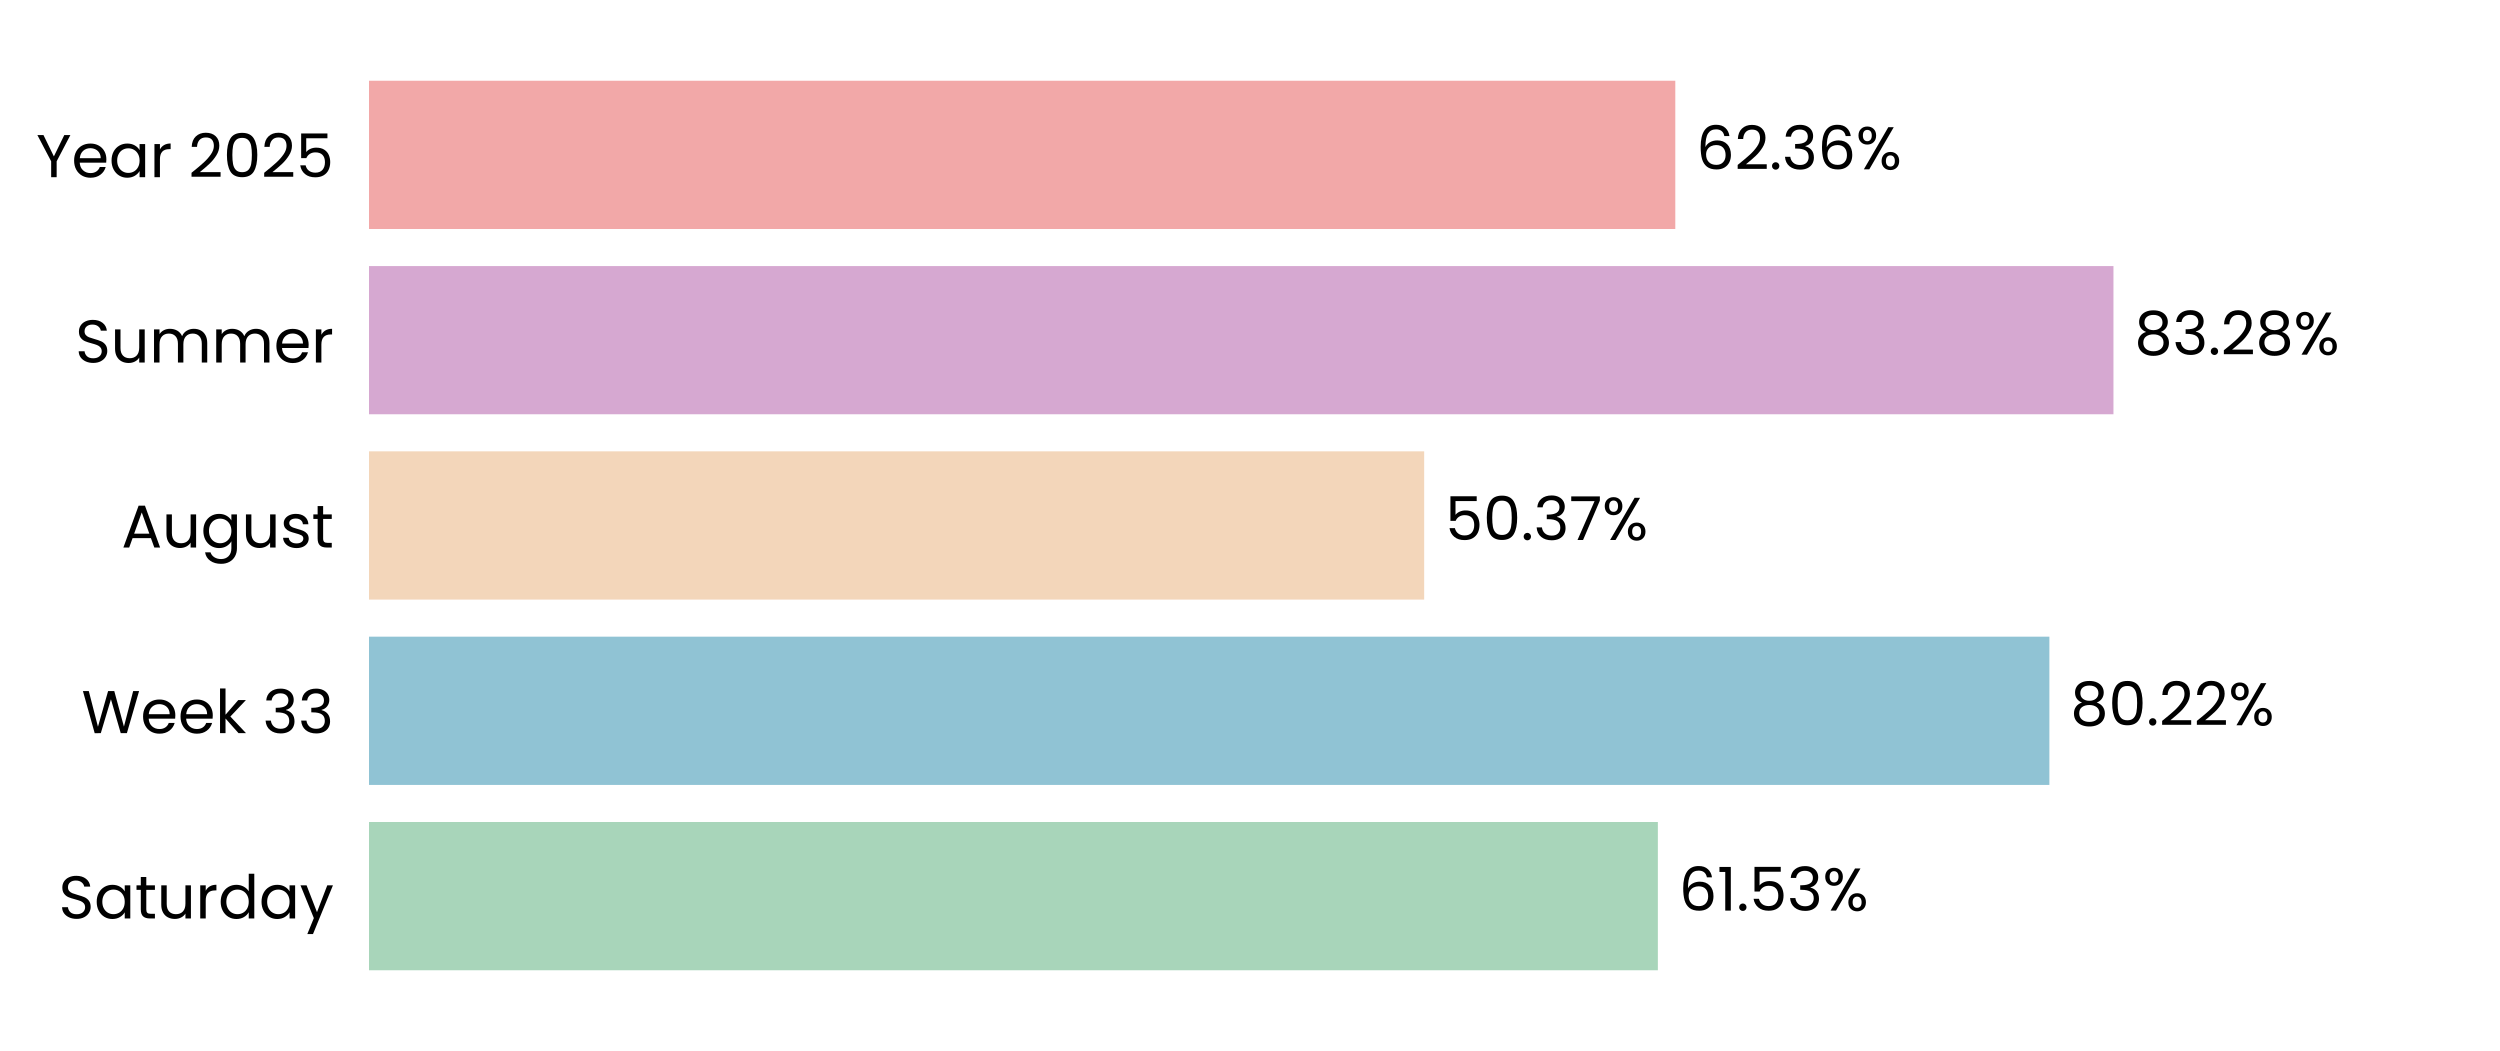
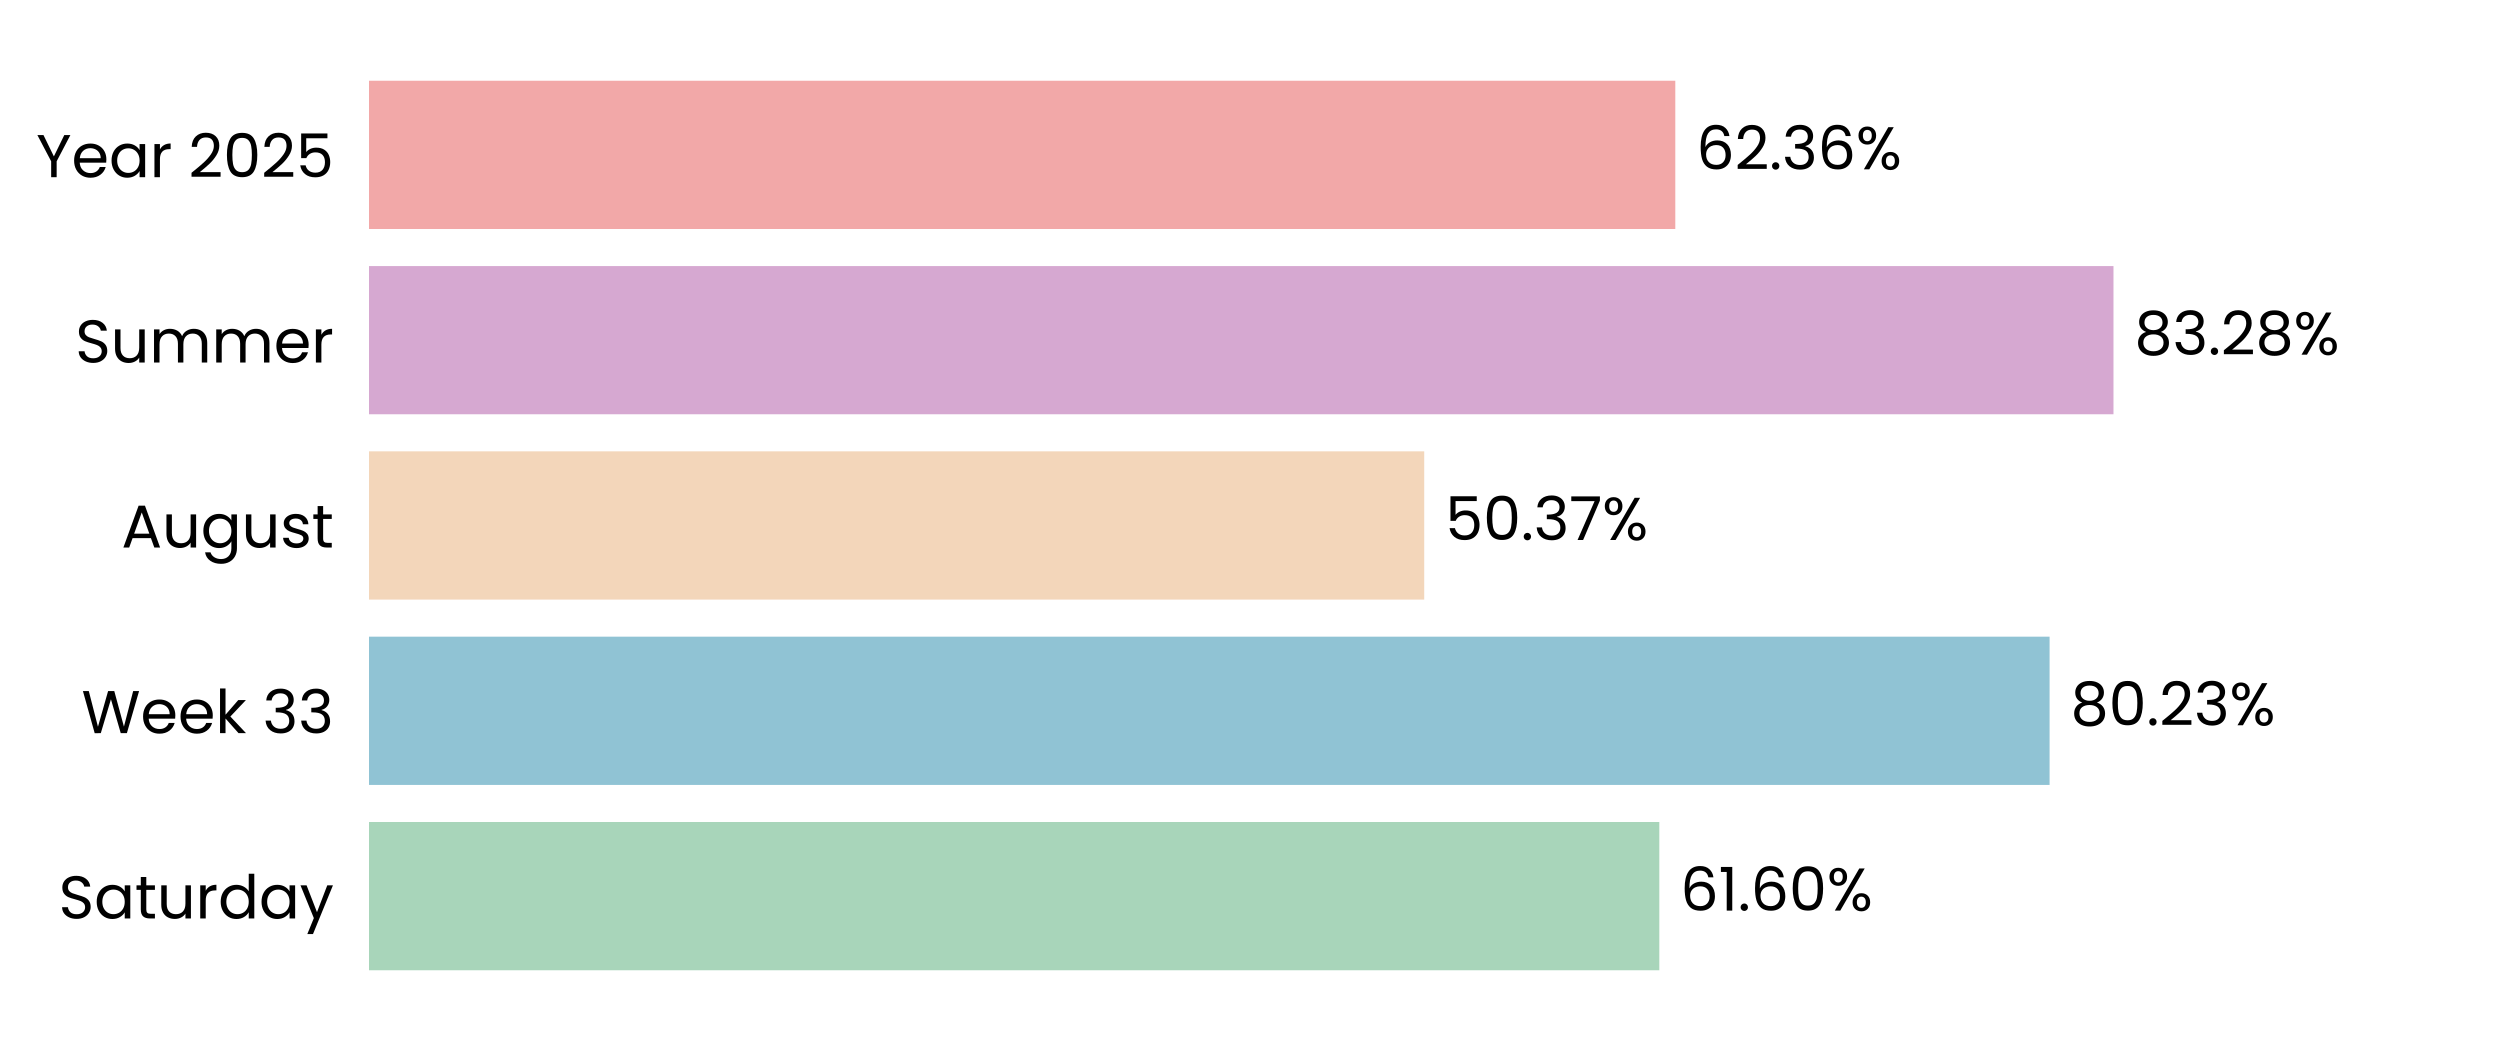
<svg xmlns="http://www.w3.org/2000/svg" xmlns:xlink="http://www.w3.org/1999/xlink" width="496.691pt" height="208.8pt" viewBox="0 0 496.691 208.8" version="1.1">
  <defs>
    <style type="text/css">*{stroke-linejoin: round; stroke-linecap: butt}</style>
  </defs>
  <g id="figure_1">
    <g id="patch_1">
      <path d="M 0 208.8  L 496.691 208.8  L 496.691 0  L 0 0  L 0 208.8  z " style="fill: none" />
    </g>
    <g id="axes_1">
      <g id="patch_2">
        <path d="M 73.311 201.6  L 489.491 201.6  L 489.491 7.2  L 73.311 7.2  L 73.311 201.6  z " style="fill: none" />
      </g>
      <g id="patch_3">
-         <path d="M 73.311 192.764  L 329.378 192.764  L 329.378 163.309  L 73.311 163.309  z " clip-path="url(#pa5811796cd)" style="fill: #a8d5ba" />
+         <path d="M 73.311 192.764  L 329.667 192.764  L 329.667 163.309  L 73.311 163.309  z " clip-path="url(#p9d225b9c0a)" style="fill: #a8d5ba" />
      </g>
      <g id="patch_4">
-         <path d="M 73.311 155.945  L 407.164 155.945  L 407.164 126.491  L 73.311 126.491  z " clip-path="url(#pa5811796cd)" style="fill: #90c3d4" />
+         <path d="M 73.311 155.945  L 407.205 155.945  L 407.205 126.491  L 73.311 126.491  z " clip-path="url(#p9d225b9c0a)" style="fill: #90c3d4" />
      </g>
      <g id="patch_5">
-         <path d="M 73.311 119.127  L 282.949 119.127  L 282.949 89.673  L 73.311 89.673  z " clip-path="url(#pa5811796cd)" style="fill: #f3d6ba" />
+         <path d="M 73.311 119.127  L 282.958 119.127  L 282.958 89.673  L 73.311 89.673  z " clip-path="url(#p9d225b9c0a)" style="fill: #f3d6ba" />
      </g>
      <g id="patch_6">
-         <path d="M 73.311 82.309  L 419.895 82.309  L 419.895 52.855  L 73.311 52.855  z " clip-path="url(#pa5811796cd)" style="fill: #d6a8d1" />
+         <path d="M 73.311 82.309  L 419.899 82.309  L 419.899 52.855  L 73.311 52.855  z " clip-path="url(#p9d225b9c0a)" style="fill: #d6a8d1" />
      </g>
      <g id="patch_7">
-         <path d="M 73.311 45.491  L 332.843 45.491  L 332.843 16.036  L 73.311 16.036  z " clip-path="url(#pa5811796cd)" style="fill: #f2a8a8" />
+         <path d="M 73.311 45.491  L 332.843 45.491  L 332.843 16.036  L 73.311 16.036  z " clip-path="url(#p9d225b9c0a)" style="fill: #f2a8a8" />
      </g>
      <g id="matplotlib.axis_1">
        <g id="ytick_1">
          <g id="text_1">
            <g transform="translate(11.65312 182.4764) scale(0.12 -0.12)">
              <defs>
                <path id="Poppins-Regular-53" d="M 1907 -45  Q 1466 -45 1117 112  Q 768 269 569 547  Q 371 826 365 1190  L 986 1190  Q 1018 877 1245 662  Q 1472 448 1907 448  Q 2323 448 2563 656  Q 2803 864 2803 1190  Q 2803 1446 2662 1606  Q 2522 1766 2310 1849  Q 2099 1933 1741 2029  Q 1299 2144 1033 2259  Q 768 2374 579 2620  Q 390 2867 390 3283  Q 390 3648 576 3929  Q 762 4211 1098 4364  Q 1434 4518 1869 4518  Q 2496 4518 2896 4204  Q 3296 3891 3347 3373  L 2707 3373  Q 2675 3629 2438 3824  Q 2202 4019 1811 4019  Q 1446 4019 1216 3830  Q 986 3642 986 3302  Q 986 3059 1123 2905  Q 1261 2752 1462 2672  Q 1664 2592 2029 2490  Q 2470 2368 2739 2249  Q 3008 2131 3200 1884  Q 3392 1638 3392 1216  Q 3392 890 3219 602  Q 3046 314 2707 134  Q 2368 -45 1907 -45  z " transform="scale(0.015625)" />
                <path id="Poppins-Regular-61" d="M 275 1766  Q 275 2304 492 2710  Q 710 3117 1091 3341  Q 1472 3565 1939 3565  Q 2400 3565 2739 3366  Q 3078 3168 3245 2867  L 3245 3507  L 3834 3507  L 3834 0  L 3245 0  L 3245 653  Q 3072 346 2729 144  Q 2387 -58 1933 -58  Q 1466 -58 1088 172  Q 710 403 492 819  Q 275 1235 275 1766  z M 3245 1760  Q 3245 2157 3085 2451  Q 2925 2746 2653 2902  Q 2381 3059 2054 3059  Q 1728 3059 1459 2905  Q 1190 2752 1030 2457  Q 870 2163 870 1766  Q 870 1363 1030 1065  Q 1190 768 1459 611  Q 1728 454 2054 454  Q 2381 454 2653 611  Q 2925 768 3085 1065  Q 3245 1363 3245 1760  z " transform="scale(0.015625)" />
                <path id="Poppins-Regular-74" d="M 1203 3027  L 1203 960  Q 1203 704 1312 598  Q 1421 493 1690 493  L 2118 493  L 2118 0  L 1594 0  Q 1107 0 864 224  Q 621 448 621 960  L 621 3027  L 166 3027  L 166 3507  L 621 3507  L 621 4390  L 1203 4390  L 1203 3507  L 2118 3507  L 2118 3027  L 1203 3027  z " transform="scale(0.015625)" />
                <path id="Poppins-Regular-75" d="M 3603 3507  L 3603 0  L 3021 0  L 3021 518  Q 2854 250 2556 99  Q 2259 -51 1901 -51  Q 1491 -51 1164 118  Q 838 288 649 627  Q 461 966 461 1453  L 461 3507  L 1037 3507  L 1037 1530  Q 1037 1011 1299 732  Q 1562 454 2016 454  Q 2483 454 2752 742  Q 3021 1030 3021 1581  L 3021 3507  L 3603 3507  z " transform="scale(0.015625)" />
                <path id="Poppins-Regular-72" d="M 1075 2938  Q 1229 3238 1513 3404  Q 1798 3571 2208 3571  L 2208 2970  L 2054 2970  Q 1075 2970 1075 1907  L 1075 0  L 493 0  L 493 3507  L 1075 3507  L 1075 2938  z " transform="scale(0.015625)" />
                <path id="Poppins-Regular-64" d="M 275 1766  Q 275 2304 492 2710  Q 710 3117 1091 3341  Q 1472 3565 1946 3565  Q 2355 3565 2707 3376  Q 3059 3187 3245 2880  L 3245 4736  L 3834 4736  L 3834 0  L 3245 0  L 3245 659  Q 3072 346 2733 144  Q 2394 -58 1939 -58  Q 1472 -58 1091 172  Q 710 403 492 819  Q 275 1235 275 1766  z M 3245 1760  Q 3245 2157 3085 2451  Q 2925 2746 2653 2902  Q 2381 3059 2054 3059  Q 1728 3059 1459 2905  Q 1190 2752 1030 2457  Q 870 2163 870 1766  Q 870 1363 1030 1065  Q 1190 768 1459 611  Q 1728 454 2054 454  Q 2381 454 2653 611  Q 2925 768 3085 1065  Q 3245 1363 3245 1760  z " transform="scale(0.015625)" />
                <path id="Poppins-Regular-79" d="M 3514 3507  L 1402 -1651  L 800 -1651  L 1491 38  L 77 3507  L 723 3507  L 1824 666  L 2912 3507  L 3514 3507  z " transform="scale(0.015625)" />
              </defs>
              <use xlink:href="#Poppins-Regular-53" />
              <use xlink:href="#Poppins-Regular-61" transform="translate(58.7 0)" />
              <use xlink:href="#Poppins-Regular-74" transform="translate(126.3 0)" />
              <use xlink:href="#Poppins-Regular-75" transform="translate(162.7 0)" />
              <use xlink:href="#Poppins-Regular-72" transform="translate(226.7 0)" />
              <use xlink:href="#Poppins-Regular-64" transform="translate(264 0)" />
              <use xlink:href="#Poppins-Regular-61" transform="translate(331.5999 0)" />
              <use xlink:href="#Poppins-Regular-79" transform="translate(399.1999 0)" />
            </g>
          </g>
        </g>
        <g id="ytick_2">
          <g id="text_2">
            <g transform="translate(16.19813 145.6582) scale(0.12 -0.12)">
              <defs>
                <path id="Poppins-Regular-57" d="M 6099 4461  L 4806 0  L 4154 0  L 3117 3590  L 2042 0  L 1395 -6  L 147 4461  L 768 4461  L 1741 678  L 2816 4461  L 3469 4461  L 4493 691  L 5472 4461  L 6099 4461  z " transform="scale(0.015625)" />
                <path id="Poppins-Regular-65" d="M 3693 1888  Q 3693 1722 3674 1536  L 870 1536  Q 902 1018 1225 726  Q 1549 435 2010 435  Q 2387 435 2640 611  Q 2893 787 2995 1082  L 3622 1082  Q 3482 576 3059 259  Q 2637 -58 2010 -58  Q 1510 -58 1116 166  Q 723 390 499 803  Q 275 1216 275 1760  Q 275 2304 492 2713  Q 710 3123 1104 3344  Q 1498 3565 2010 3565  Q 2509 3565 2893 3347  Q 3277 3130 3485 2749  Q 3693 2368 3693 1888  z M 3091 2010  Q 3091 2342 2944 2582  Q 2797 2822 2544 2947  Q 2291 3072 1984 3072  Q 1542 3072 1232 2790  Q 922 2509 877 2010  L 3091 2010  z " transform="scale(0.015625)" />
                <path id="Poppins-Regular-6b" d="M 2451 0  L 1075 1549  L 1075 0  L 493 0  L 493 4736  L 1075 4736  L 1075 1952  L 2426 3507  L 3238 3507  L 1587 1760  L 3245 0  L 2451 0  z " transform="scale(0.015625)" />
                <path id="Poppins-Regular-20" transform="scale(0.015625)" />
                <path id="Poppins-Regular-33" d="M 384 3462  Q 429 4051 838 4384  Q 1248 4717 1901 4717  Q 2336 4717 2653 4560  Q 2970 4403 3133 4134  Q 3296 3866 3296 3526  Q 3296 3130 3069 2842  Q 2842 2554 2477 2470  L 2477 2438  Q 2893 2336 3136 2035  Q 3379 1734 3379 1248  Q 3379 883 3212 592  Q 3046 301 2713 134  Q 2381 -32 1914 -32  Q 1235 -32 800 323  Q 365 678 314 1331  L 877 1331  Q 922 947 1190 704  Q 1459 461 1907 461  Q 2355 461 2588 694  Q 2822 928 2822 1299  Q 2822 1779 2502 1990  Q 2182 2202 1536 2202  L 1389 2202  L 1389 2688  L 1542 2688  Q 2131 2694 2432 2883  Q 2733 3072 2733 3469  Q 2733 3808 2512 4013  Q 2291 4218 1882 4218  Q 1485 4218 1241 4013  Q 998 3808 954 3462  L 384 3462  z " transform="scale(0.015625)" />
              </defs>
              <use xlink:href="#Poppins-Regular-57" />
              <use xlink:href="#Poppins-Regular-65" transform="translate(97.59999 0)" />
              <use xlink:href="#Poppins-Regular-65" transform="translate(159.6 0)" />
              <use xlink:href="#Poppins-Regular-6b" transform="translate(221.6 0)" />
              <use xlink:href="#Poppins-Regular-20" transform="translate(273.0999 0)" />
              <use xlink:href="#Poppins-Regular-33" transform="translate(299.7999 0)" />
              <use xlink:href="#Poppins-Regular-33" transform="translate(358.6999 0)" />
            </g>
          </g>
        </g>
        <g id="ytick_3">
          <g id="text_3">
            <g transform="translate(24.11812 108.78) scale(0.12 -0.12)">
              <defs>
                <path id="Poppins-Regular-41" d="M 3130 992  L 1184 992  L 826 0  L 211 0  L 1824 4435  L 2496 4435  L 4102 0  L 3488 0  L 3130 992  z M 2963 1466  L 2157 3718  L 1350 1466  L 2963 1466  z " transform="scale(0.015625)" />
                <path id="Poppins-Regular-67" d="M 1939 3565  Q 2394 3565 2736 3366  Q 3078 3168 3245 2867  L 3245 3507  L 3834 3507  L 3834 -77  Q 3834 -557 3629 -931  Q 3424 -1306 3043 -1517  Q 2662 -1728 2157 -1728  Q 1466 -1728 1005 -1401  Q 544 -1075 461 -512  L 1037 -512  Q 1133 -832 1433 -1027  Q 1734 -1222 2157 -1222  Q 2637 -1222 2941 -921  Q 3245 -621 3245 -77  L 3245 659  Q 3072 352 2733 147  Q 2394 -58 1939 -58  Q 1472 -58 1091 172  Q 710 403 492 819  Q 275 1235 275 1766  Q 275 2304 492 2710  Q 710 3117 1091 3341  Q 1472 3565 1939 3565  z M 3245 1760  Q 3245 2157 3085 2451  Q 2925 2746 2653 2902  Q 2381 3059 2054 3059  Q 1728 3059 1459 2905  Q 1190 2752 1030 2457  Q 870 2163 870 1766  Q 870 1363 1030 1065  Q 1190 768 1459 611  Q 1728 454 2054 454  Q 2381 454 2653 611  Q 2925 768 3085 1065  Q 3245 1363 3245 1760  z " transform="scale(0.015625)" />
                <path id="Poppins-Regular-73" d="M 1734 -58  Q 1331 -58 1011 80  Q 691 218 505 464  Q 320 710 301 1030  L 902 1030  Q 928 768 1149 601  Q 1370 435 1728 435  Q 2061 435 2253 582  Q 2445 730 2445 954  Q 2445 1184 2240 1296  Q 2035 1408 1606 1517  Q 1216 1619 969 1724  Q 723 1830 547 2038  Q 371 2246 371 2586  Q 371 2854 531 3078  Q 691 3302 985 3433  Q 1280 3565 1658 3565  Q 2240 3565 2598 3270  Q 2957 2976 2982 2464  L 2400 2464  Q 2381 2739 2179 2905  Q 1978 3072 1638 3072  Q 1325 3072 1139 2937  Q 954 2803 954 2586  Q 954 2413 1066 2301  Q 1178 2189 1347 2121  Q 1517 2054 1818 1971  Q 2195 1869 2432 1769  Q 2669 1670 2838 1472  Q 3008 1274 3014 954  Q 3014 666 2854 435  Q 2694 205 2403 73  Q 2112 -58 1734 -58  z " transform="scale(0.015625)" />
              </defs>
              <use xlink:href="#Poppins-Regular-41" />
              <use xlink:href="#Poppins-Regular-75" transform="translate(67.39999 0)" />
              <use xlink:href="#Poppins-Regular-67" transform="translate(131.4 0)" />
              <use xlink:href="#Poppins-Regular-75" transform="translate(199 0)" />
              <use xlink:href="#Poppins-Regular-73" transform="translate(263 0)" />
              <use xlink:href="#Poppins-Regular-74" transform="translate(315.2 0)" />
            </g>
          </g>
        </g>
        <g id="ytick_4">
          <g id="text_4">
            <g transform="translate(14.95125 72.02182) scale(0.12 -0.12)">
              <defs>
                <path id="Poppins-Regular-6d" d="M 4710 3571  Q 5120 3571 5440 3401  Q 5760 3232 5945 2893  Q 6131 2554 6131 2067  L 6131 0  L 5555 0  L 5555 1984  Q 5555 2509 5296 2787  Q 5037 3066 4595 3066  Q 4141 3066 3872 2774  Q 3603 2483 3603 1933  L 3603 0  L 3027 0  L 3027 1984  Q 3027 2509 2768 2787  Q 2509 3066 2067 3066  Q 1613 3066 1344 2774  Q 1075 2483 1075 1933  L 1075 0  L 493 0  L 493 3507  L 1075 3507  L 1075 3002  Q 1248 3277 1539 3424  Q 1830 3571 2182 3571  Q 2624 3571 2963 3372  Q 3302 3174 3469 2790  Q 3616 3162 3955 3366  Q 4294 3571 4710 3571  z " transform="scale(0.015625)" />
              </defs>
              <use xlink:href="#Poppins-Regular-53" />
              <use xlink:href="#Poppins-Regular-75" transform="translate(58.7 0)" />
              <use xlink:href="#Poppins-Regular-6d" transform="translate(122.7 0)" />
              <use xlink:href="#Poppins-Regular-6d" transform="translate(225.7 0)" />
              <use xlink:href="#Poppins-Regular-65" transform="translate(328.7 0)" />
              <use xlink:href="#Poppins-Regular-72" transform="translate(390.6999 0)" />
            </g>
          </g>
        </g>
        <g id="ytick_5">
          <g id="text_5">
            <g transform="translate(7.2 35.20364) scale(0.12 -0.12)">
              <defs>
                <path id="Poppins-Regular-59" d="M 3616 4461  L 2163 1683  L 2163 0  L 1581 0  L 1581 1683  L 122 4461  L 768 4461  L 1869 2202  L 2970 4461  L 3616 4461  z " transform="scale(0.015625)" />
                <path id="Poppins-Regular-32" d="M 326 467  Q 1139 1120 1600 1539  Q 2061 1958 2377 2416  Q 2694 2874 2694 3315  Q 2694 3731 2492 3971  Q 2291 4211 1843 4211  Q 1408 4211 1168 3939  Q 928 3667 909 3213  L 346 3213  Q 371 3930 780 4320  Q 1190 4710 1837 4710  Q 2496 4710 2883 4345  Q 3270 3981 3270 3341  Q 3270 2810 2953 2307  Q 2637 1805 2233 1424  Q 1830 1043 1203 538  L 3405 538  L 3405 51  L 326 51  L 326 467  z " transform="scale(0.015625)" />
                <path id="Poppins-Regular-30" d="M 397 2362  Q 397 3462 755 4080  Q 1114 4698 2010 4698  Q 2899 4698 3257 4080  Q 3616 3462 3616 2362  Q 3616 1242 3257 621  Q 2899 0 2010 0  Q 1114 0 755 621  Q 397 1242 397 2362  z M 3040 2362  Q 3040 2918 2966 3305  Q 2893 3693 2665 3929  Q 2438 4166 2010 4166  Q 1574 4166 1347 3929  Q 1120 3693 1046 3305  Q 973 2918 973 2362  Q 973 1786 1046 1395  Q 1120 1005 1347 768  Q 1574 531 2010 531  Q 2438 531 2665 768  Q 2893 1005 2966 1395  Q 3040 1786 3040 2362  z " transform="scale(0.015625)" />
                <path id="Poppins-Regular-35" d="M 3347 4122  L 1101 4122  L 1101 2662  Q 1248 2867 1536 2998  Q 1824 3130 2157 3130  Q 2688 3130 3021 2909  Q 3354 2688 3498 2339  Q 3642 1990 3642 1600  Q 3642 1139 3469 774  Q 3296 410 2941 198  Q 2586 -13 2061 -13  Q 1389 -13 973 332  Q 557 678 467 1254  L 1037 1254  Q 1120 890 1389 685  Q 1658 480 2067 480  Q 2573 480 2829 784  Q 3085 1088 3085 1587  Q 3085 2086 2829 2358  Q 2573 2630 2074 2630  Q 1734 2630 1481 2467  Q 1229 2304 1114 2022  L 563 2022  L 563 4634  L 3347 4634  L 3347 4122  z " transform="scale(0.015625)" />
              </defs>
              <use xlink:href="#Poppins-Regular-59" />
              <use xlink:href="#Poppins-Regular-65" transform="translate(58.39999 0)" />
              <use xlink:href="#Poppins-Regular-61" transform="translate(120.4 0)" />
              <use xlink:href="#Poppins-Regular-72" transform="translate(188 0)" />
              <use xlink:href="#Poppins-Regular-20" transform="translate(225.3 0)" />
              <use xlink:href="#Poppins-Regular-32" transform="translate(252 0)" />
              <use xlink:href="#Poppins-Regular-30" transform="translate(309.4999 0)" />
              <use xlink:href="#Poppins-Regular-32" transform="translate(372.2999 0)" />
              <use xlink:href="#Poppins-Regular-35" transform="translate(429.7999 0)" />
            </g>
          </g>
        </g>
      </g>
      <g id="text_6">
-         <g transform="translate(333.5394 180.9164) scale(0.12 -0.12)">
+         <g transform="translate(333.8284 180.9164) scale(0.12 -0.12)">
          <defs>
            <path id="Poppins-Regular-36" d="M 2976 3526  Q 2835 4237 2099 4237  Q 1530 4237 1248 3798  Q 966 3360 973 2355  Q 1120 2688 1462 2877  Q 1805 3066 2227 3066  Q 2886 3066 3280 2656  Q 3674 2246 3674 1523  Q 3674 1088 3504 742  Q 3334 397 2992 192  Q 2650 -13 2163 -13  Q 1504 -13 1133 281  Q 762 576 614 1094  Q 467 1613 467 2374  Q 467 4723 2106 4723  Q 2733 4723 3091 4384  Q 3450 4045 3514 3526  L 2976 3526  z M 2106 2573  Q 1830 2573 1587 2461  Q 1344 2349 1193 2121  Q 1043 1894 1043 1568  Q 1043 1082 1324 778  Q 1606 474 2131 474  Q 2579 474 2844 752  Q 3110 1030 3110 1504  Q 3110 2003 2854 2288  Q 2598 2573 2106 2573  z " transform="scale(0.015625)" />
            <path id="Poppins-Regular-31" d="M 243 4096  L 243 4627  L 1446 4627  L 1446 0  L 858 0  L 858 4096  L 243 4096  z " transform="scale(0.015625)" />
            <path id="Poppins-Regular-2e" d="M 678 -38  Q 512 -38 397 77  Q 282 192 282 358  Q 282 525 397 640  Q 512 755 678 755  Q 838 755 950 640  Q 1062 525 1062 358  Q 1062 192 950 77  Q 838 -38 678 -38  z " transform="scale(0.015625)" />
            <path id="Poppins-Regular-25" d="M 269 3584  Q 269 4019 531 4278  Q 794 4538 1203 4538  Q 1613 4538 1875 4278  Q 2138 4019 2138 3584  Q 2138 3142 1875 2883  Q 1613 2624 1203 2624  Q 794 2624 531 2883  Q 269 3142 269 3584  z M 4006 4467  L 1414 0  L 838 0  L 3430 4467  L 4006 4467  z M 1203 4179  Q 986 4179 861 4028  Q 736 3878 736 3584  Q 736 3290 861 3136  Q 986 2982 1203 2982  Q 1421 2982 1549 3139  Q 1677 3296 1677 3584  Q 1677 3878 1549 4028  Q 1421 4179 1203 4179  z M 2720 883  Q 2720 1325 2982 1584  Q 3245 1843 3654 1843  Q 4064 1843 4323 1584  Q 4582 1325 4582 883  Q 4582 448 4323 185  Q 4064 -77 3654 -77  Q 3245 -77 2982 182  Q 2720 442 2720 883  z M 3648 1478  Q 3430 1478 3302 1328  Q 3174 1178 3174 883  Q 3174 595 3302 444  Q 3430 294 3648 294  Q 3866 294 3994 444  Q 4122 595 4122 883  Q 4122 1178 3994 1328  Q 3866 1478 3648 1478  z " transform="scale(0.015625)" />
          </defs>
          <use xlink:href="#Poppins-Regular-36" />
          <use xlink:href="#Poppins-Regular-31" transform="translate(63.49999 0)" />
          <use xlink:href="#Poppins-Regular-2e" transform="translate(95.49997 0)" />
-           <use xlink:href="#Poppins-Regular-35" transform="translate(116.5 0)" />
-           <use xlink:href="#Poppins-Regular-33" transform="translate(179.2999 0)" />
-           <use xlink:href="#Poppins-Regular-25" transform="translate(238.1999 0)" />
+           <use xlink:href="#Poppins-Regular-36" transform="translate(116.5 0)" />
+           <use xlink:href="#Poppins-Regular-30" transform="translate(179.9999 0)" />
+           <use xlink:href="#Poppins-Regular-25" transform="translate(242.7999 0)" />
        </g>
      </g>
      <g id="text_7">
-         <g transform="translate(411.3254 144.0982) scale(0.12 -0.12)">
+         <g transform="translate(411.3667 144.0982) scale(0.12 -0.12)">
          <defs>
            <path id="Poppins-Regular-38" d="M 1242 2406  Q 883 2547 691 2816  Q 499 3085 499 3469  Q 499 3814 672 4092  Q 845 4371 1187 4534  Q 1530 4698 2016 4698  Q 2502 4698 2844 4534  Q 3187 4371 3363 4092  Q 3539 3814 3539 3469  Q 3539 3098 3340 2819  Q 3142 2541 2797 2406  Q 3194 2285 3427 1981  Q 3661 1677 3661 1248  Q 3661 832 3456 521  Q 3251 211 2876 41  Q 2502 -128 2016 -128  Q 1530 -128 1162 41  Q 794 211 589 521  Q 384 832 384 1248  Q 384 1677 614 1984  Q 845 2291 1242 2406  z M 2976 3398  Q 2976 3789 2720 4000  Q 2464 4211 2016 4211  Q 1574 4211 1318 4000  Q 1062 3789 1062 3392  Q 1062 3034 1328 2816  Q 1594 2598 2016 2598  Q 2445 2598 2710 2819  Q 2976 3040 2976 3398  z M 2016 2150  Q 1542 2150 1241 1929  Q 941 1709 941 1267  Q 941 858 1232 608  Q 1523 358 2016 358  Q 2509 358 2797 608  Q 3085 858 3085 1267  Q 3085 1696 2790 1923  Q 2496 2150 2016 2150  z " transform="scale(0.015625)" />
          </defs>
          <use xlink:href="#Poppins-Regular-38" />
          <use xlink:href="#Poppins-Regular-30" transform="translate(63.09999 0)" />
          <use xlink:href="#Poppins-Regular-2e" transform="translate(125.9 0)" />
          <use xlink:href="#Poppins-Regular-32" transform="translate(146.9 0)" />
-           <use xlink:href="#Poppins-Regular-32" transform="translate(204.3999 0)" />
-           <use xlink:href="#Poppins-Regular-25" transform="translate(261.8999 0)" />
+           <use xlink:href="#Poppins-Regular-33" transform="translate(204.3999 0)" />
+           <use xlink:href="#Poppins-Regular-25" transform="translate(263.2999 0)" />
        </g>
      </g>
      <g id="text_8">
-         <g transform="translate(287.1107 107.28) scale(0.12 -0.12)">
+         <g transform="translate(287.12 107.28) scale(0.12 -0.12)">
          <defs>
            <path id="Poppins-Regular-37" d="M 3245 4173  L 1466 0  L 877 0  L 2682 4115  L 211 4115  L 211 4614  L 3245 4614  L 3245 4173  z " transform="scale(0.015625)" />
          </defs>
          <use xlink:href="#Poppins-Regular-35" />
          <use xlink:href="#Poppins-Regular-30" transform="translate(62.79999 0)" />
          <use xlink:href="#Poppins-Regular-2e" transform="translate(125.6 0)" />
          <use xlink:href="#Poppins-Regular-33" transform="translate(146.6 0)" />
          <use xlink:href="#Poppins-Regular-37" transform="translate(205.5 0)" />
          <use xlink:href="#Poppins-Regular-25" transform="translate(260.0999 0)" />
        </g>
      </g>
      <g id="text_9">
-         <g transform="translate(424.0572 70.46182) scale(0.12 -0.12)">
+         <g transform="translate(424.0604 70.46182) scale(0.12 -0.12)">
          <use xlink:href="#Poppins-Regular-38" />
          <use xlink:href="#Poppins-Regular-33" transform="translate(63.09999 0)" />
          <use xlink:href="#Poppins-Regular-2e" transform="translate(122 0)" />
          <use xlink:href="#Poppins-Regular-32" transform="translate(143 0)" />
          <use xlink:href="#Poppins-Regular-38" transform="translate(200.5 0)" />
          <use xlink:href="#Poppins-Regular-25" transform="translate(263.5999 0)" />
        </g>
      </g>
      <g id="text_10">
-         <g transform="translate(337.0044 33.64364) scale(0.12 -0.12)">
+         <g transform="translate(337.0051 33.64364) scale(0.12 -0.12)">
          <use xlink:href="#Poppins-Regular-36" />
          <use xlink:href="#Poppins-Regular-32" transform="translate(63.49999 0)" />
          <use xlink:href="#Poppins-Regular-2e" transform="translate(121 0)" />
          <use xlink:href="#Poppins-Regular-33" transform="translate(142 0)" />
          <use xlink:href="#Poppins-Regular-36" transform="translate(200.8999 0)" />
          <use xlink:href="#Poppins-Regular-25" transform="translate(264.3999 0)" />
        </g>
      </g>
    </g>
  </g>
  <defs>
-     <clipPath id="pa5811796cd">
+     <clipPath id="p9d225b9c0a">
      <rect x="73.311" y="7.2" width="416.18" height="194.4" />
    </clipPath>
  </defs>
</svg>
